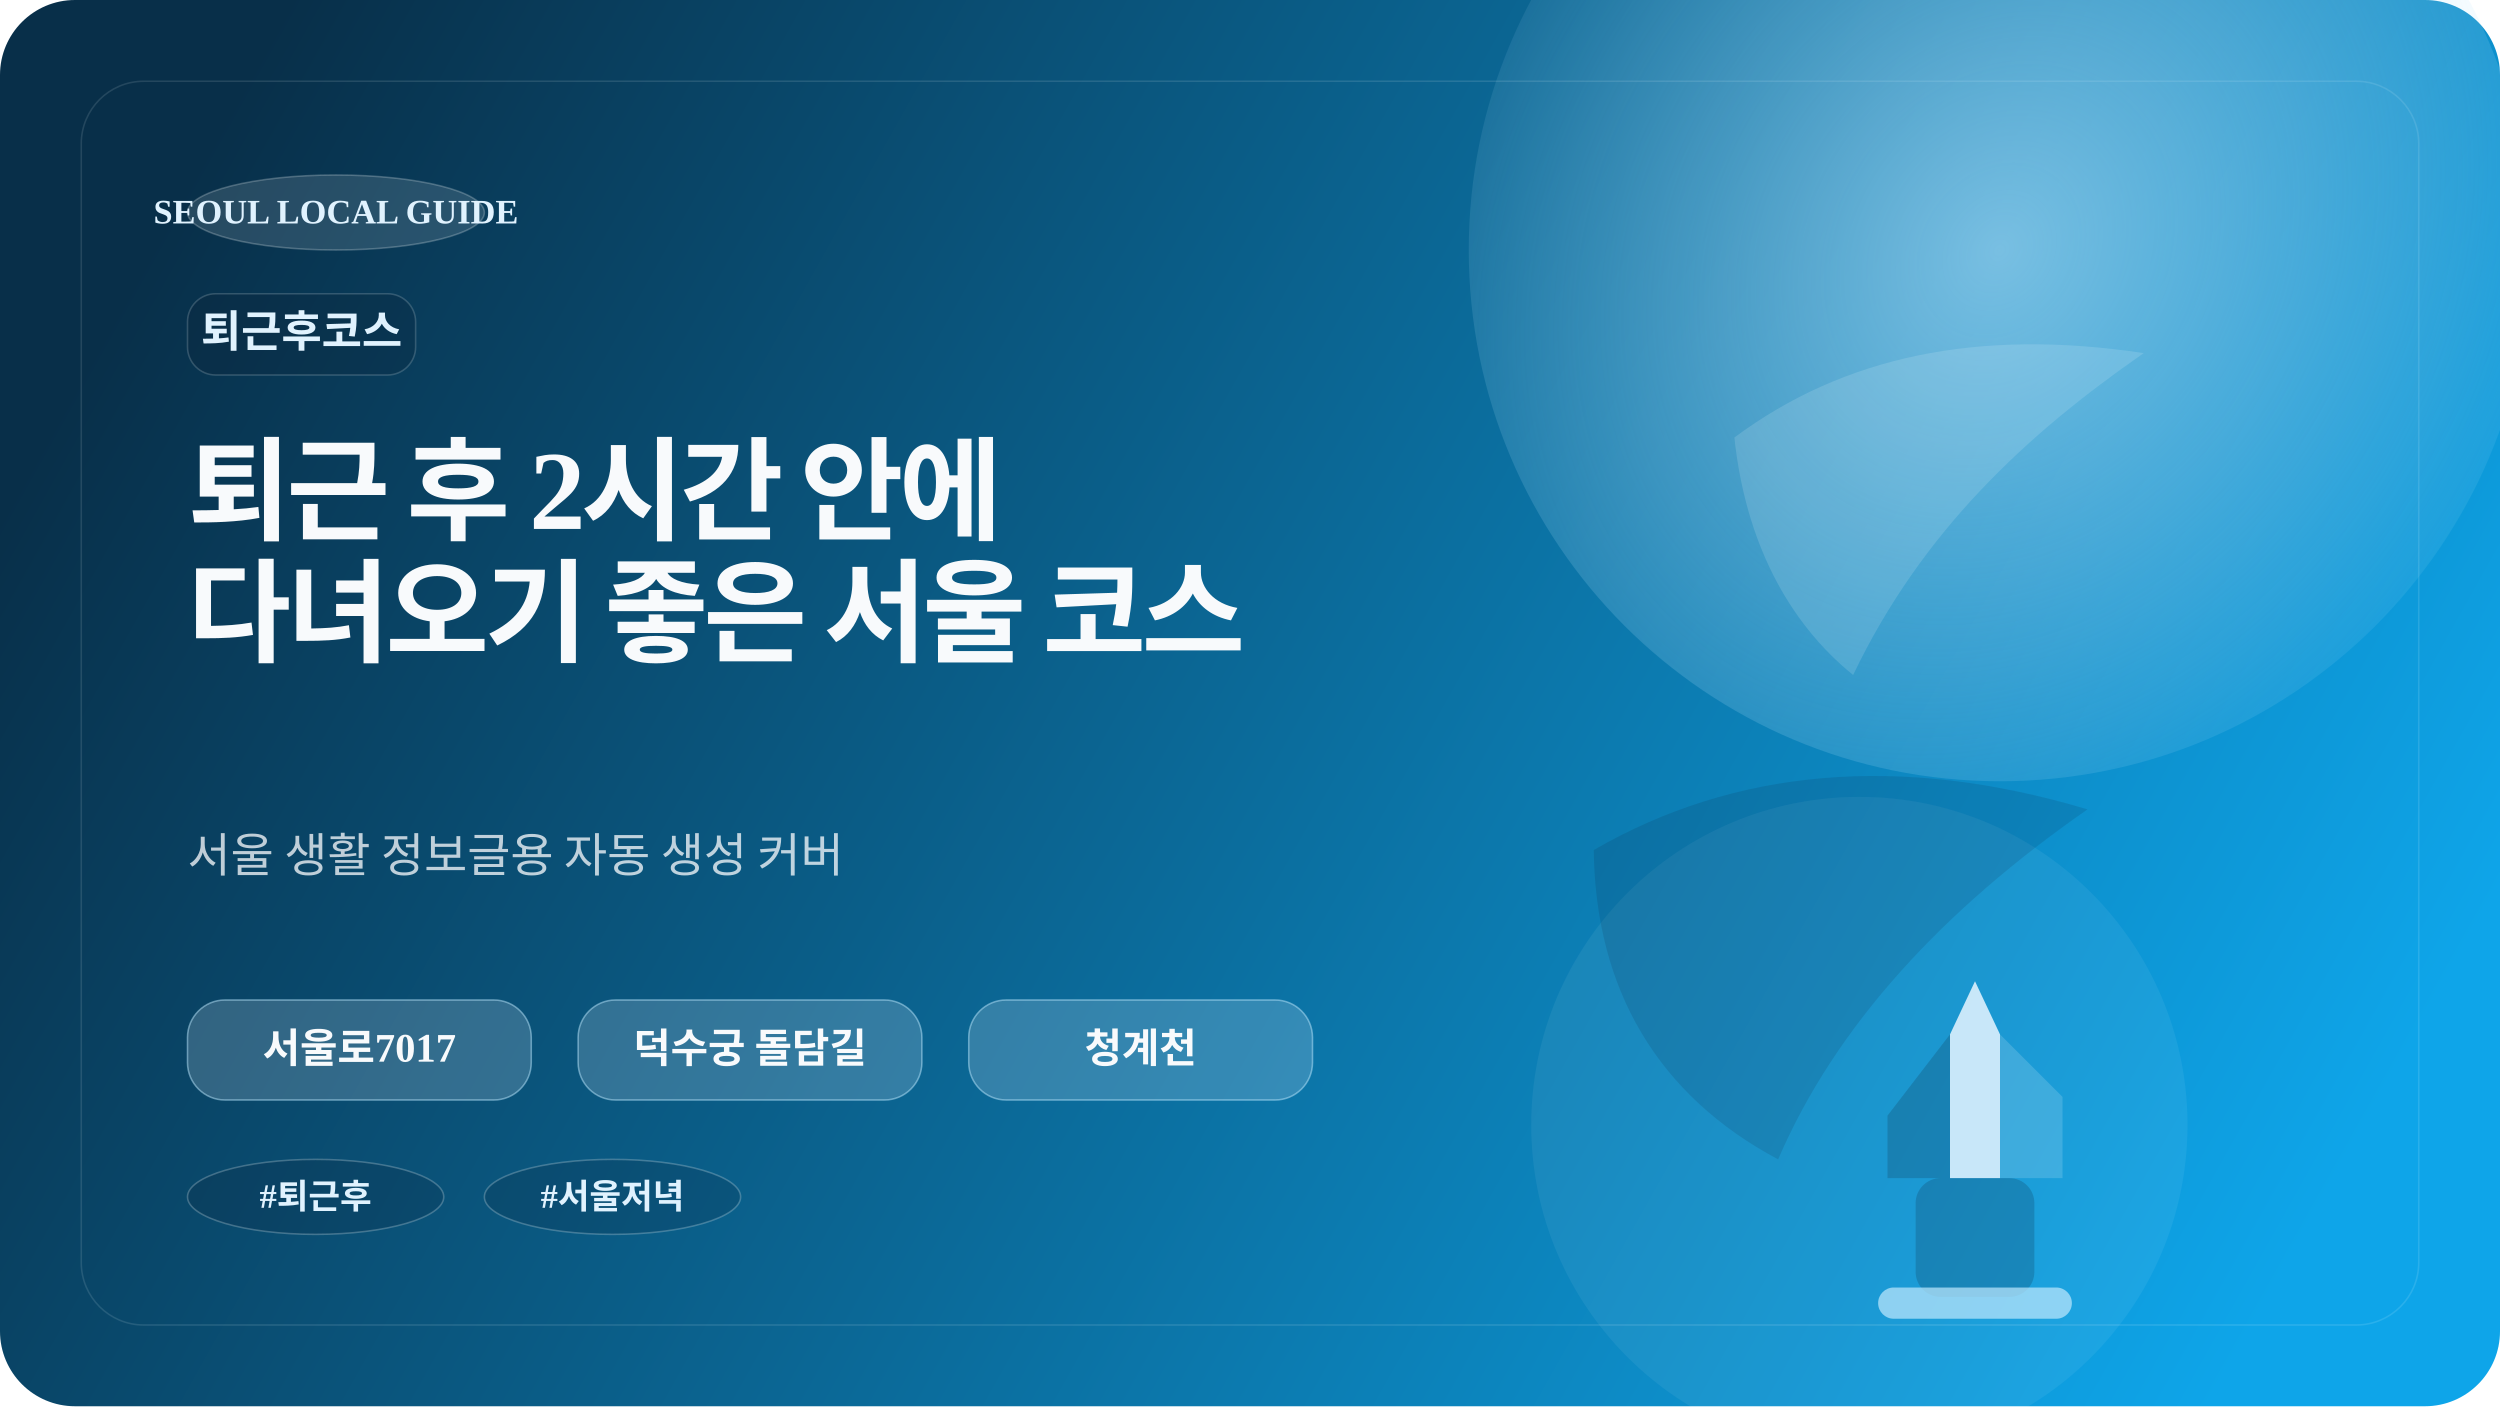
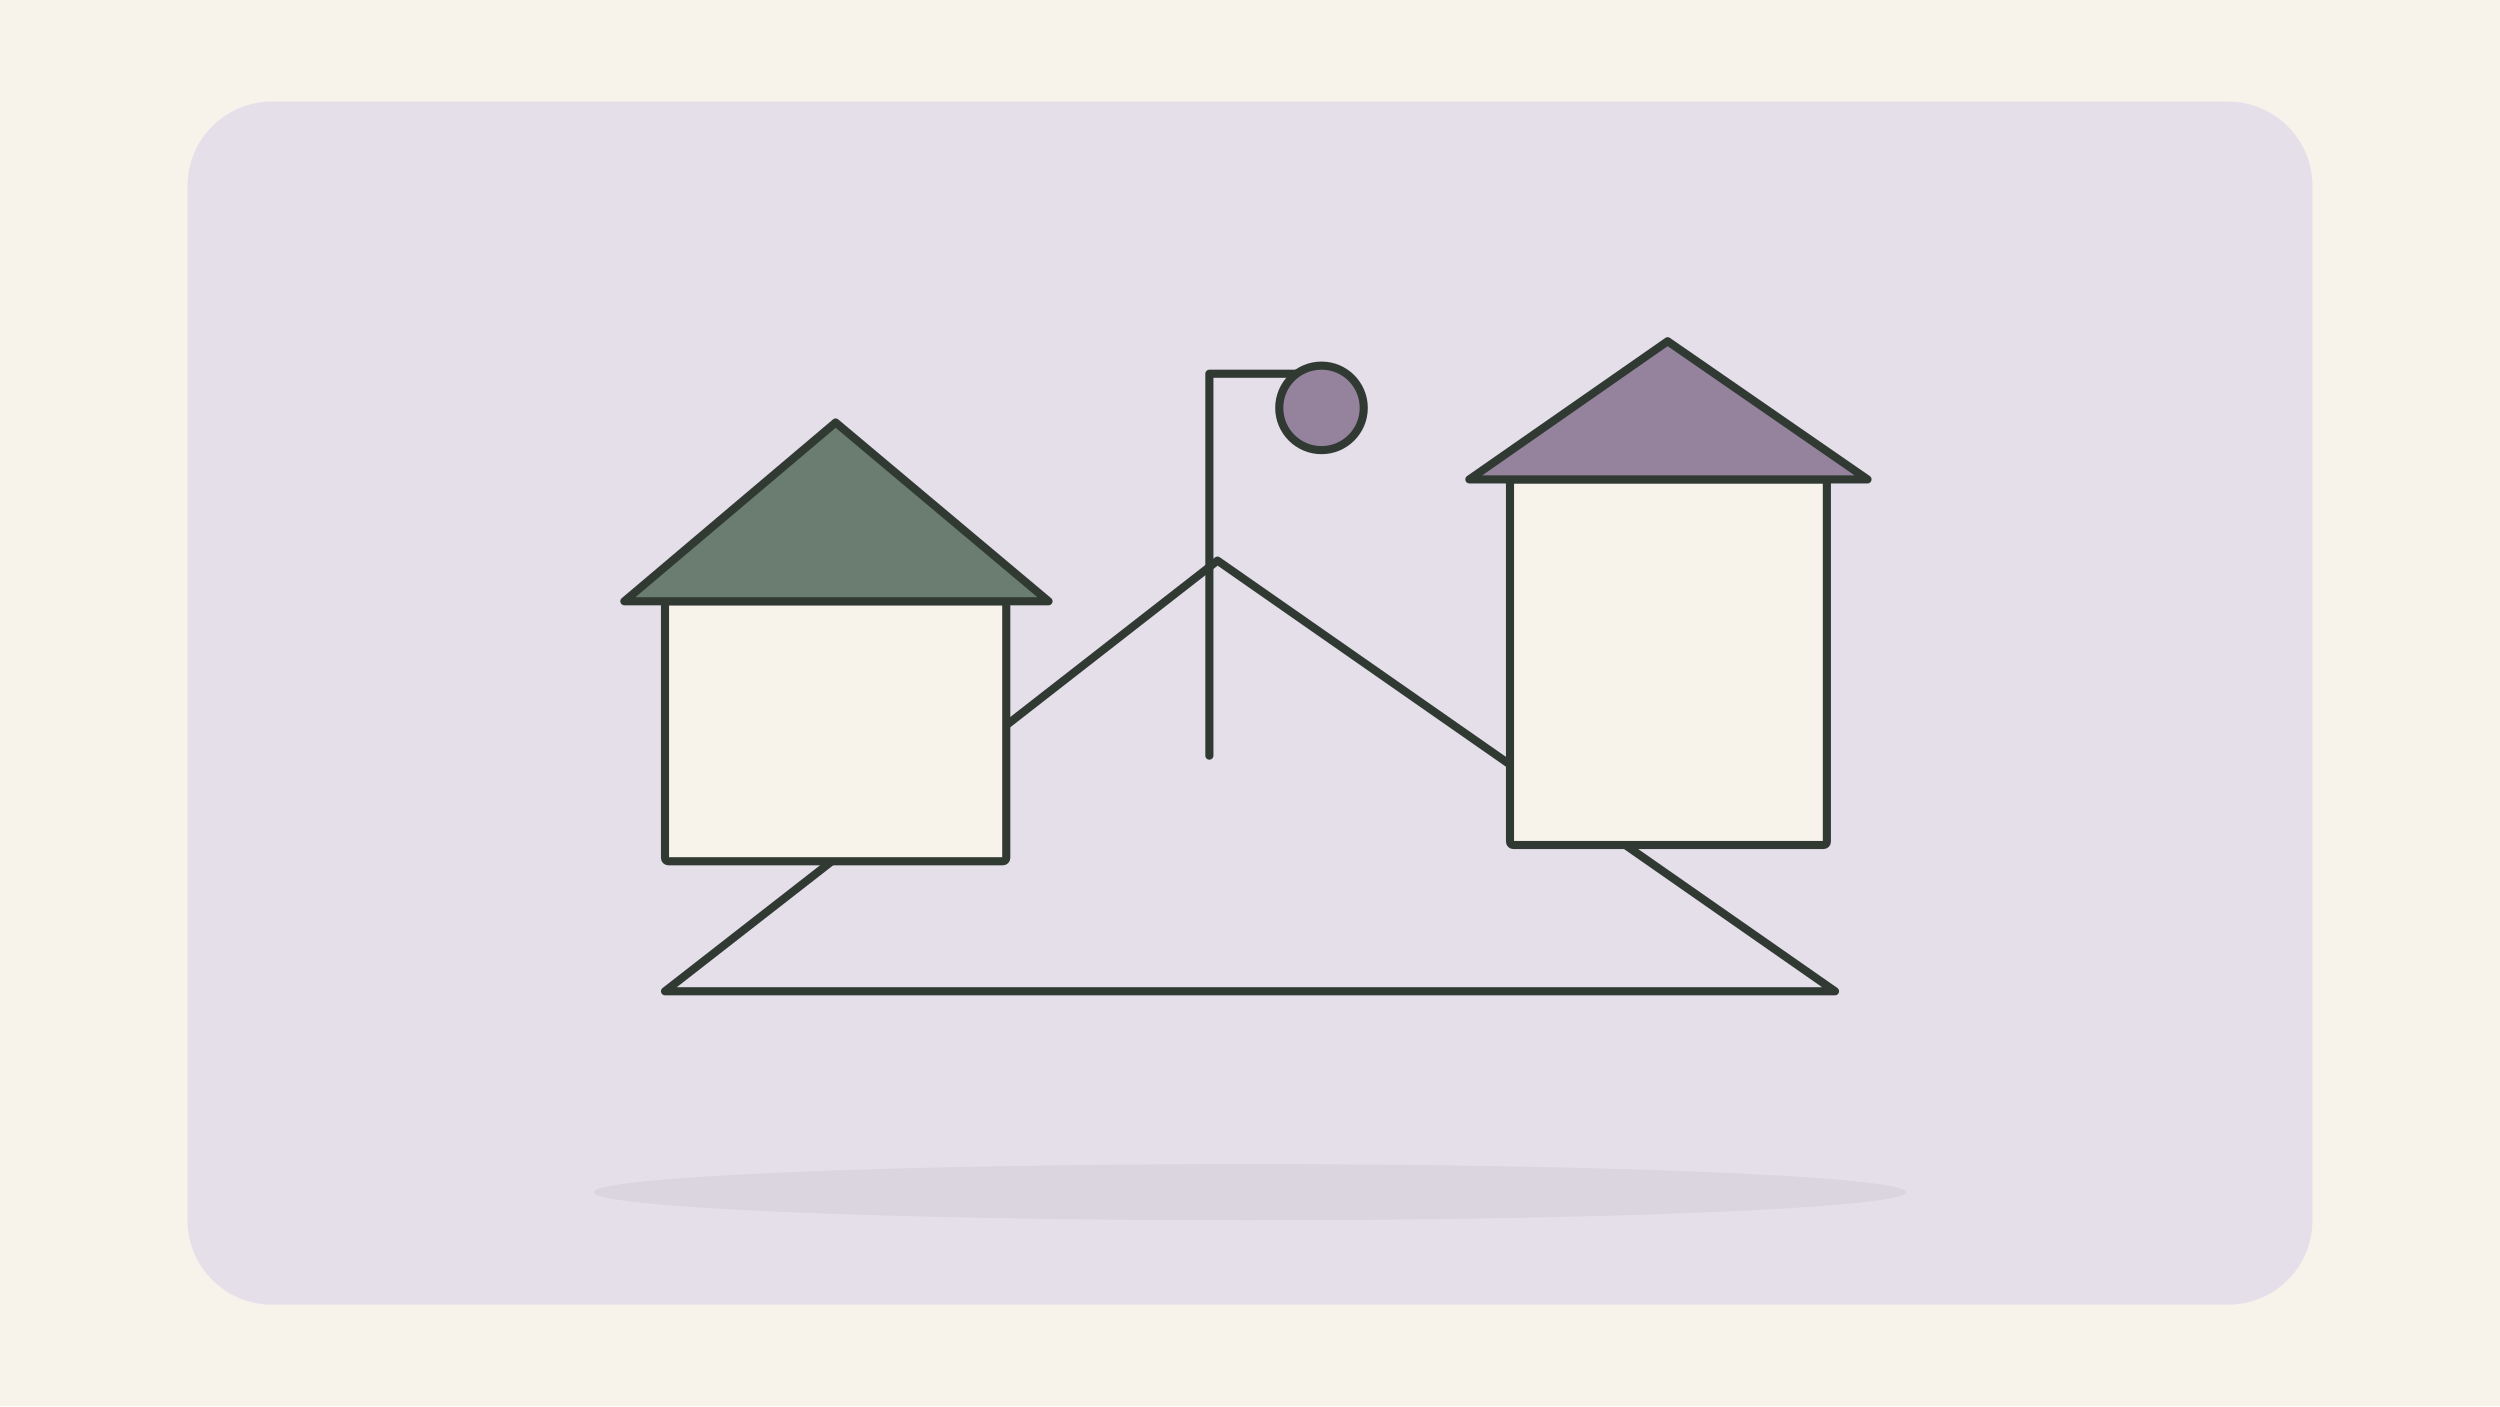
- <svg xmlns="http://www.w3.org/2000/svg" width="1600" height="900" viewBox="0 0 1600 900" fill="none" role="img" aria-labelledby="cover-title cover-desc">
-   <defs>
-     <linearGradient id="bg-gradient" x1="140" y1="80" x2="1460" y2="820" gradientUnits="userSpaceOnUse">
-       <stop stop-color="#082F49" />
-       <stop offset="1" stop-color="#0EA5E9" />
-     </linearGradient>
-     <radialGradient id="glow-gradient" cx="0" cy="0" r="1" gradientUnits="userSpaceOnUse" gradientTransform="translate(1280 160) rotate(125) scale(480 400)">
-       <stop stop-color="#BAE6FD" stop-opacity="0.62" />
-       <stop offset="1" stop-color="#BAE6FD" stop-opacity="0" />
-     </radialGradient>
-   </defs>
-   <rect width="1600" height="900" rx="48" fill="url(#bg-gradient)" />
-   <rect x="52" y="52" width="1496" height="796" rx="40" stroke="rgba(248,250,252,0.12)" />
-   <circle cx="1280" cy="160" r="340" fill="url(#glow-gradient)" />
-   <circle cx="1190" cy="720" r="210" fill="rgba(255,255,255,0.06)" />
-   <path d="M1110 280C1180 228 1266 210 1372 226C1297 278 1230 340 1186 432C1144 398 1117 346 1110 280Z" fill="rgba(248,250,252,0.14)" />
-   <path d="M1020 544C1110 492 1216 482 1336 518C1244 582 1175 656 1138 742C1061 701 1021 633 1020 544Z" fill="rgba(15,23,42,0.12)" />
-   <g transform="translate(120 112)">
-     <rect width="190" height="48" rx="999" fill="rgba(248,250,252,0.13)" stroke="rgba(248,250,252,0.24)" />
-     <text x="95" y="31" fill="#E0F2FE" font-size="22" font-weight="700" text-anchor="middle">SEOUL LOCAL GUIDE</text>
-   </g>
-   <g transform="translate(120 188)">
-     <rect width="146" height="52" rx="18" fill="rgba(15,23,42,0.18)" stroke="rgba(248,250,252,0.18)" />
-     <text x="73" y="34" fill="#E0F2FE" font-size="28" font-weight="700" text-anchor="middle">퇴근후코스</text>
-   </g>
-   <text x="120" y="340" fill="#F8FAFC" font-size="72" font-weight="800" letter-spacing="-0.04em">
-     <tspan x="120" dy="0">퇴근 후 2시간 안에</tspan>
-     <tspan x="120" dy="78">다녀오기 좋은 서울 코스</tspan>
-   </text>
-   <text x="120" y="558" fill="rgba(248,250,252,0.76)" font-size="30" font-weight="500">
-     서울 생활 정보글용 자동 생성 커버
-   </text>
-   <g transform="translate(120 640)">
-     <rect width="220" height="64" rx="24" fill="rgba(240, 249, 255, 0.18)" stroke="rgba(186, 230, 253, 0.5)" />
-     <text x="110" y="40" fill="#F8FAFC" font-size="26" font-weight="600" text-anchor="middle">서울로7017</text>
-   </g>
-   <g transform="translate(370 640)">
-     <rect width="220" height="64" rx="24" fill="rgba(240, 249, 255, 0.18)" stroke="rgba(186, 230, 253, 0.5)" />
-     <text x="110" y="40" fill="#F8FAFC" font-size="26" font-weight="600" text-anchor="middle">덕수궁 돌담길</text>
-   </g>
-   <g transform="translate(620 640)">
-     <rect width="220" height="64" rx="24" fill="rgba(240, 249, 255, 0.18)" stroke="rgba(186, 230, 253, 0.5)" />
-     <text x="110" y="40" fill="#F8FAFC" font-size="26" font-weight="600" text-anchor="middle">청계천</text>
-   </g>
-   <g transform="translate(120 742)">
-     <rect width="164" height="48" rx="999" fill="rgba(15, 23, 42, 0.16)" stroke="rgba(248, 250, 252, 0.24)" />
-     <text x="82" y="31" fill="#E0F2FE" font-size="22" font-weight="600" text-anchor="middle">#퇴근후</text>
-   </g>
-   <g transform="translate(310 742)">
-     <rect width="164" height="48" rx="999" fill="rgba(15, 23, 42, 0.16)" stroke="rgba(248, 250, 252, 0.24)" />
-     <text x="82" y="31" fill="#E0F2FE" font-size="22" font-weight="600" text-anchor="middle">#서울저녁</text>
-   </g>
-   <g transform="translate(1168 628)">
-     <path d="M96 0L112 34V126H80V34L96 0Z" fill="#E0F2FE" fill-opacity="0.88" />
-     <path d="M112 34L152 74V126H112V34Z" fill="rgba(248,250,252,0.16)" />
-     <path d="M80 34L40 86V126H80V34Z" fill="rgba(15,23,42,0.18)" />
-     <rect x="58" y="126" width="76" height="76" rx="16" fill="rgba(15,23,42,0.18)" />
-     <rect x="34" y="196" width="124" height="20" rx="10" fill="#BAE6FD" fill-opacity="0.72" />
+ <svg xmlns="http://www.w3.org/2000/svg" width="1600" height="900" viewBox="0 0 1600 900" fill="none" role="img" aria-labelledby="cover-title cover-desc" data-cover-generator="seoulcity" data-cover-version="2" data-cover-subject="citywalk" data-cover-scene="neighborhood-street" data-cover-palette="lilac">
+   <rect width="1600" height="900" fill="#F7F3EB" />
+   <rect x="120" y="65" width="1360" height="770" rx="54" fill="#E5DFEA" />
+   <ellipse cx="800" cy="763" rx="420" ry="18" fill="#303A33" opacity=".06" />
+   <g transform="translate(280 130) scale(1.04)" stroke="#303A33" stroke-width="5" stroke-linecap="round" stroke-linejoin="round">
+     <path d="M140 485L480 220L860 485Z" fill="#E5DFEA" />
+     <rect x="140" y="245" width="210" height="160" rx="2" fill="#F7F3EB" />
+     <path d="M115 245L245 135L376 245Z" fill="#6B7D70" />
+     <rect x="660" y="170" width="195" height="225" rx="2" fill="#F7F3EB" />
+     <path d="M635 170L757 85L880 170Z" fill="#95839E" />
+     <path d="M475 340V105H544" fill="none" />
+     <circle cx="544" cy="126" r="26" fill="#95839E" />
  </g>
</svg>
